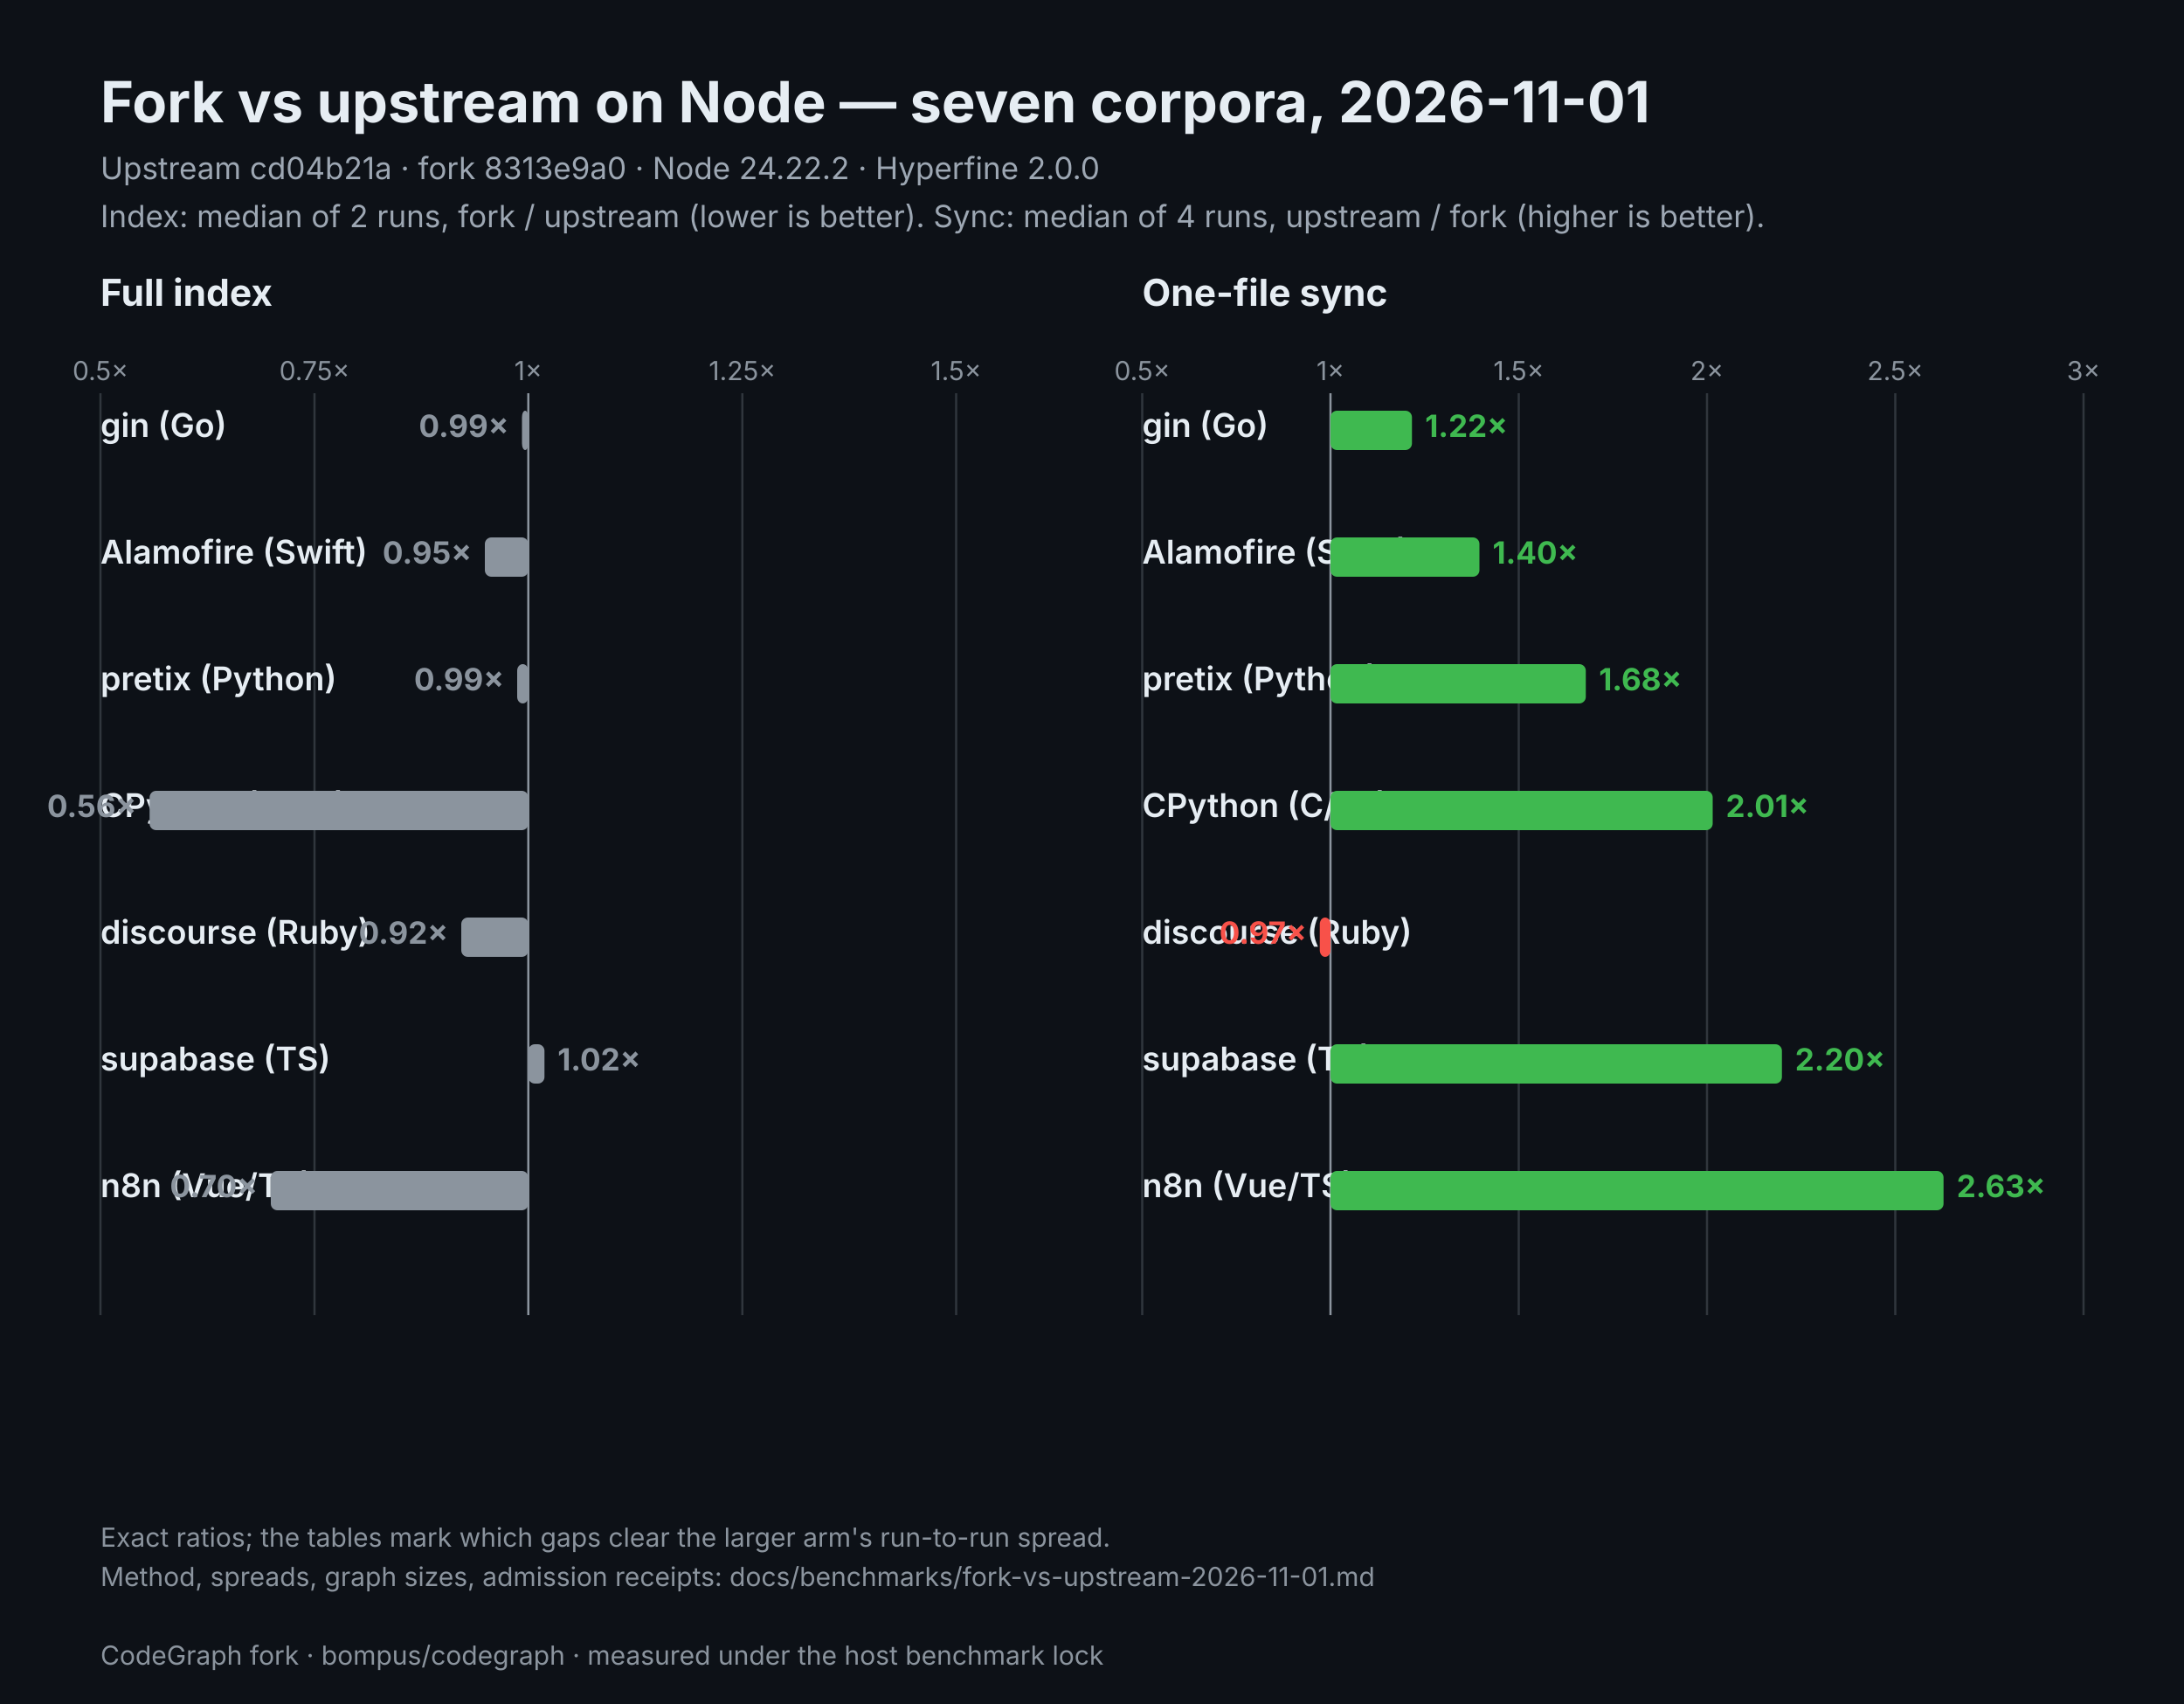
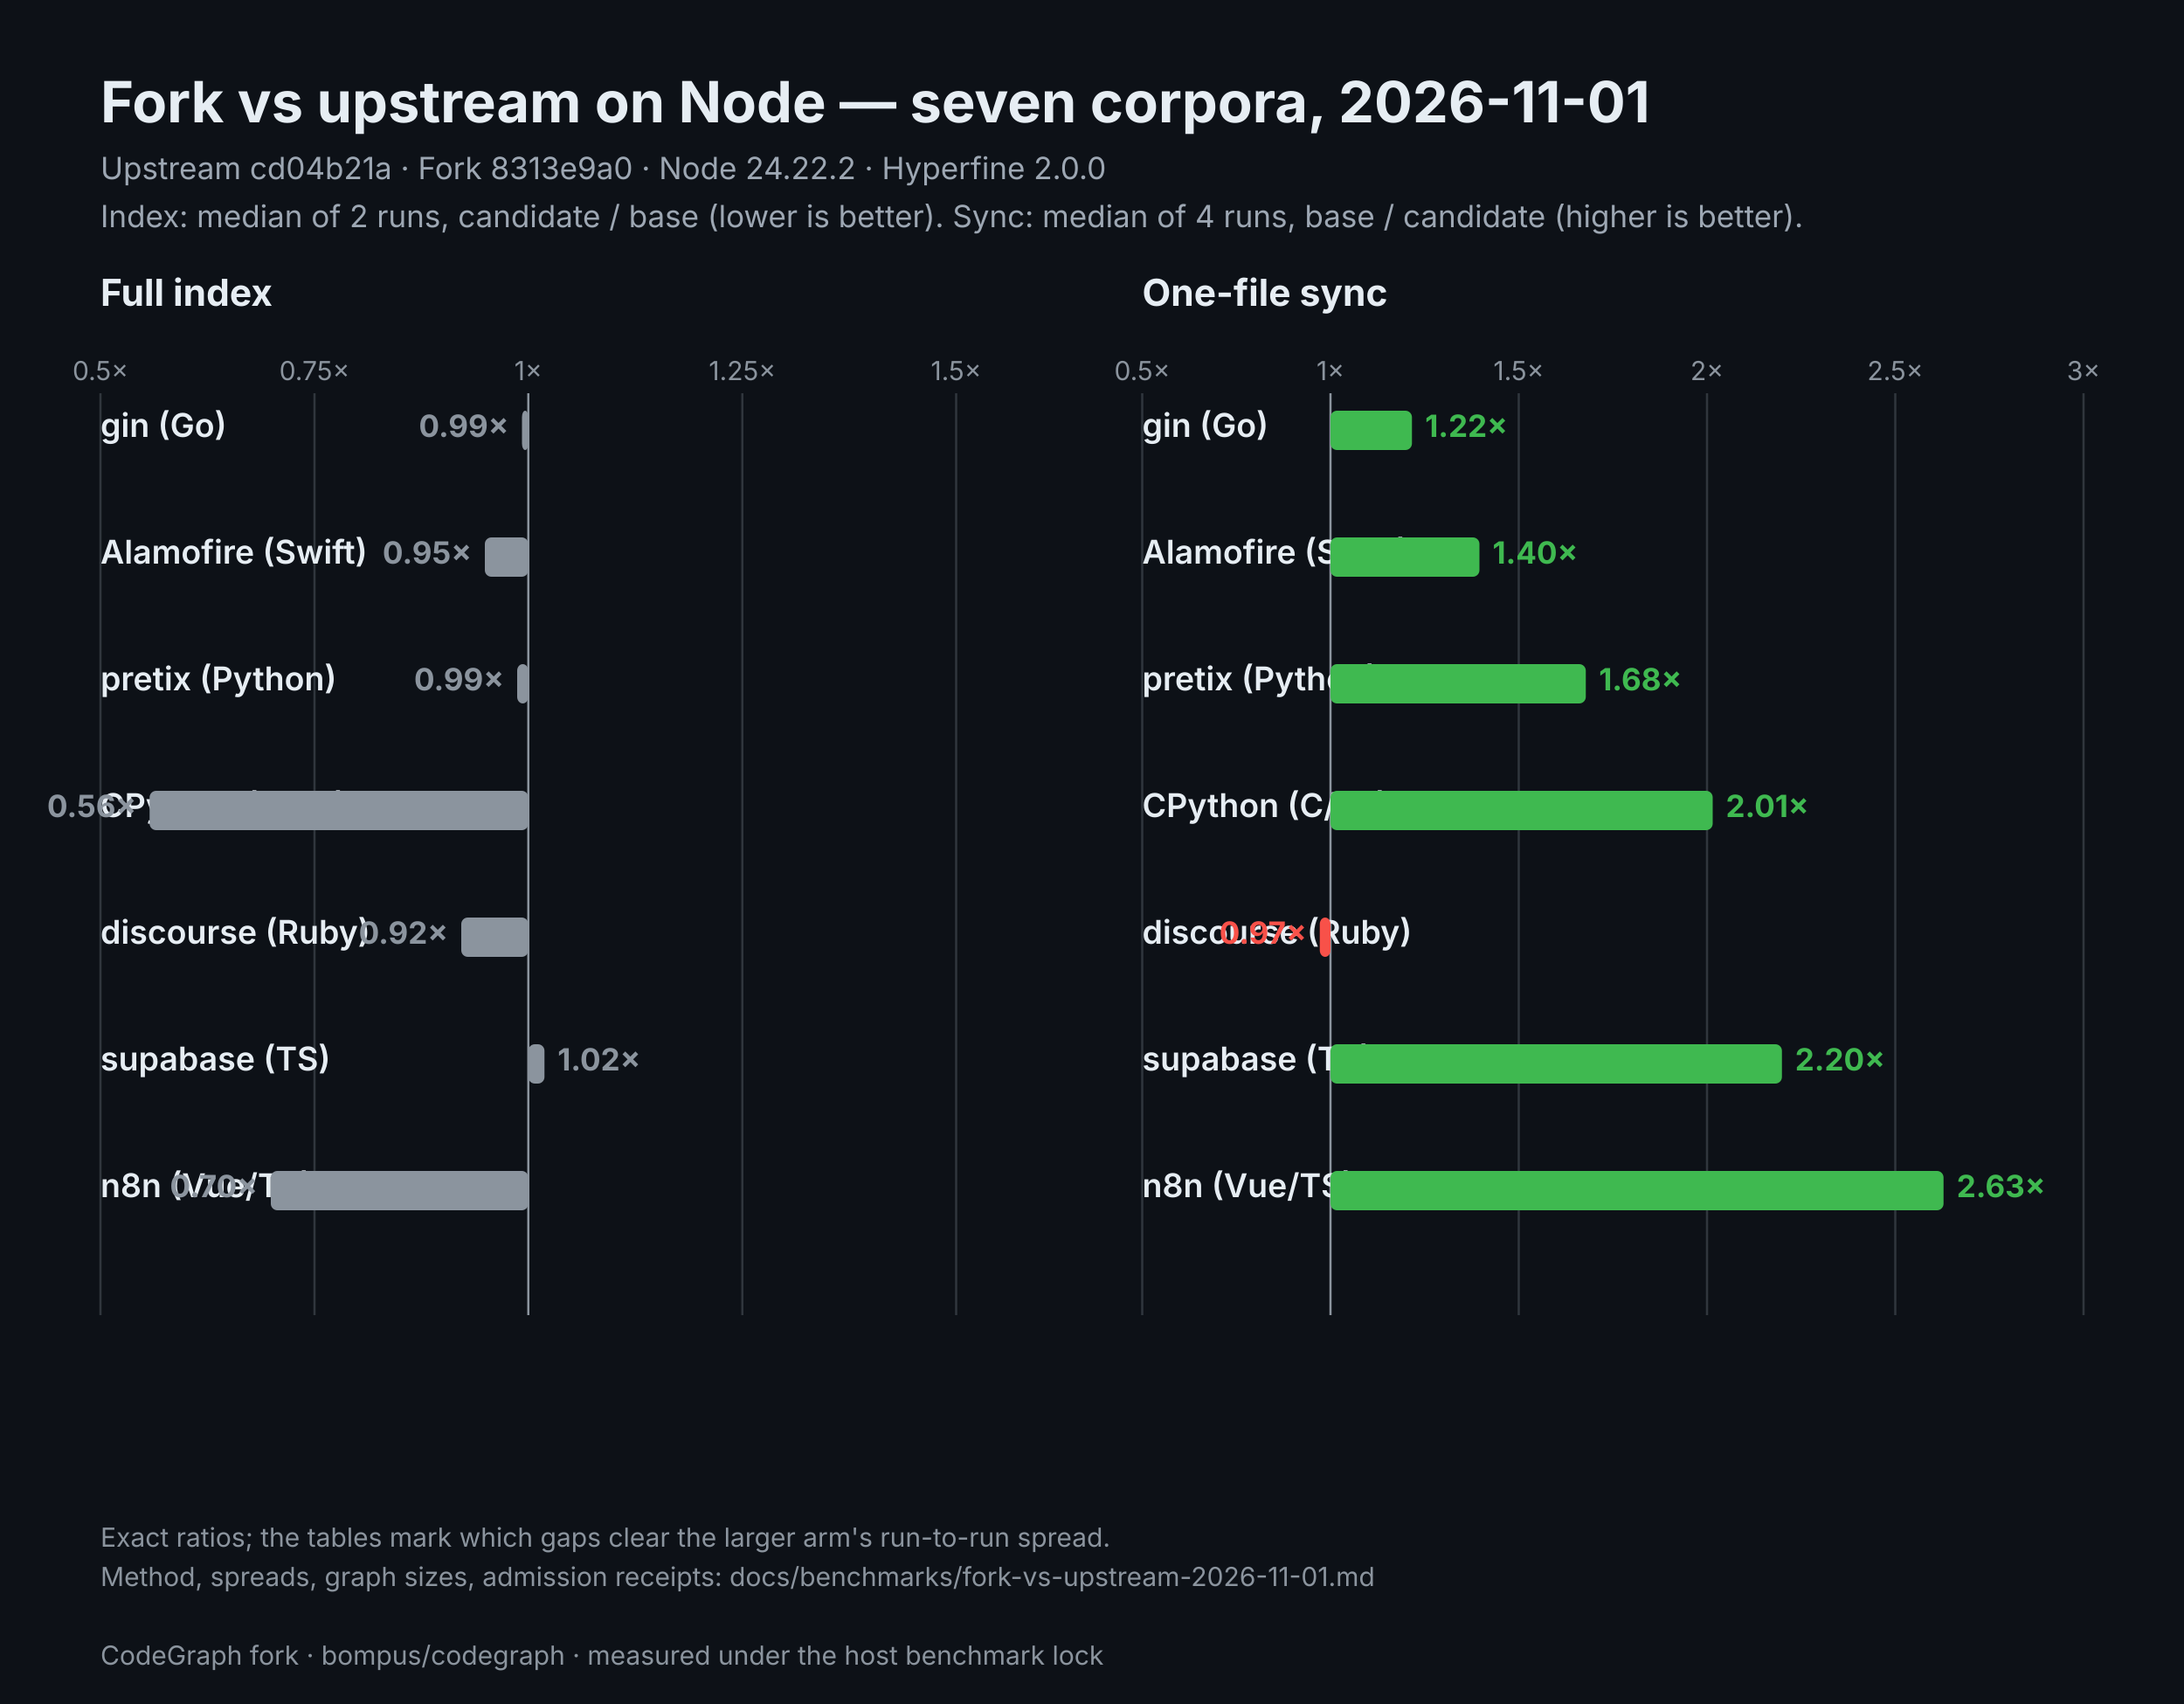
<svg xmlns="http://www.w3.org/2000/svg" width="1000" height="780" viewBox="0 0 1000 780" role="img" aria-label="Fork versus upstream on seven corpora, Node, 2026-11-01">
  <rect width="1000" height="780" fill="#0d1117" />
  <style>text{font-family:Inter,Segoe UI,system-ui,sans-serif;fill:#e6edf3}.title{font-size:26px;font-weight:700}.sub{font-size:14px;fill:#9da7b3}.corpus{font-size:15px;font-weight:600}.val{font-size:14px;font-weight:700}.axis{font-size:12px;fill:#8b949e}.good{fill:#3fb950}.bad{fill:#f85149}.tie{fill:#8b949e}</style>
  <text x="46" y="56" class="title">Fork vs upstream on Node — seven corpora, 2026-11-01</text>
-   <text x="46" y="82" class="sub">Upstream cd04b21a · fork 8313e9a0 · Node 24.22.2 · Hyperfine 2.0.0</text>
-   <text x="46" y="104" class="sub">Index: median of 2 runs, fork / upstream (lower is better). Sync: median of 4 runs, upstream / fork (higher is better).</text>
+   <text x="46" y="82" class="sub">Upstream cd04b21a · Fork 8313e9a0 · Node 24.22.2 · Hyperfine 2.0.0</text>
+   <text x="46" y="104" class="sub">Index: median of 2 runs, candidate / base (lower is better). Sync: median of 4 runs, base / candidate (higher is better).</text>
  <text x="46" y="140" style="font-size:17px;font-weight:700">Full index</text>
  <line x1="46" y1="180" x2="46" y2="602" stroke="#30363d" stroke-width="1" />
  <text x="46" y="174" class="axis" text-anchor="middle">0.5×</text>
  <line x1="144" y1="180" x2="144" y2="602" stroke="#30363d" stroke-width="1" />
  <text x="144" y="174" class="axis" text-anchor="middle">0.75×</text>
  <line x1="241.9" y1="180" x2="241.9" y2="602" stroke="#8b949e" stroke-width="1" />
  <text x="241.9" y="174" class="axis" text-anchor="middle">1×</text>
  <line x1="339.9" y1="180" x2="339.9" y2="602" stroke="#30363d" stroke-width="1" />
  <text x="339.9" y="174" class="axis" text-anchor="middle">1.25×</text>
  <line x1="437.8" y1="180" x2="437.8" y2="602" stroke="#30363d" stroke-width="1" />
  <text x="437.8" y="174" class="axis" text-anchor="middle">1.5×</text>
  <text x="46" y="200" class="corpus">gin (Go)</text>
  <rect x="239.0" y="188" width="2.9" height="18" rx="3" class="tie" />
  <text x="233.0" y="200" class="val tie" text-anchor="end">0.99×</text>
  <text x="46" y="258" class="corpus">Alamofire (Swift)</text>
  <rect x="222.0" y="246" width="19.9" height="18" rx="3" class="tie" />
  <text x="216.0" y="258" class="val tie" text-anchor="end">0.95×</text>
  <text x="46" y="316" class="corpus">pretix (Python)</text>
  <rect x="236.8" y="304" width="5.1" height="18" rx="3" class="tie" />
  <text x="230.8" y="316" class="val tie" text-anchor="end">0.99×</text>
  <text x="46" y="374" class="corpus">CPython (C/Py)</text>
  <rect x="68.5" y="362" width="173.4" height="18" rx="3" class="tie" />
  <text x="62.5" y="374" class="val tie" text-anchor="end">0.56×</text>
  <text x="46" y="432" class="corpus">discourse (Ruby)</text>
  <rect x="211.2" y="420" width="30.7" height="18" rx="3" class="tie" />
  <text x="205.2" y="432" class="val tie" text-anchor="end">0.92×</text>
  <text x="46" y="490" class="corpus">supabase (TS)</text>
  <rect x="241.9" y="478" width="7.4" height="18" rx="3" class="tie" />
  <text x="255.3" y="490" class="val tie" text-anchor="start">1.02×</text>
  <text x="46" y="548" class="corpus">n8n (Vue/TS)</text>
  <rect x="124.0" y="536" width="117.9" height="18" rx="3" class="tie" />
  <text x="118.0" y="548" class="val tie" text-anchor="end">0.70×</text>
  <text x="523.0" y="140" style="font-size:17px;font-weight:700">One-file sync</text>
  <line x1="523" y1="180" x2="523" y2="602" stroke="#30363d" stroke-width="1" />
  <text x="523" y="174" class="axis" text-anchor="middle">0.5×</text>
  <line x1="609.2" y1="180" x2="609.2" y2="602" stroke="#8b949e" stroke-width="1" />
  <text x="609.2" y="174" class="axis" text-anchor="middle">1×</text>
  <line x1="695.4" y1="180" x2="695.4" y2="602" stroke="#30363d" stroke-width="1" />
  <text x="695.4" y="174" class="axis" text-anchor="middle">1.5×</text>
  <line x1="781.6" y1="180" x2="781.6" y2="602" stroke="#30363d" stroke-width="1" />
  <text x="781.6" y="174" class="axis" text-anchor="middle">2×</text>
  <line x1="867.8" y1="180" x2="867.8" y2="602" stroke="#30363d" stroke-width="1" />
  <text x="867.8" y="174" class="axis" text-anchor="middle">2.5×</text>
  <line x1="954" y1="180" x2="954" y2="602" stroke="#30363d" stroke-width="1" />
  <text x="954" y="174" class="axis" text-anchor="middle">3×</text>
  <text x="523.0" y="200" class="corpus">gin (Go)</text>
  <rect x="609.2" y="188" width="37.3" height="18" rx="3" class="good" />
  <text x="652.5" y="200" class="val good" text-anchor="start">1.22×</text>
  <text x="523.0" y="258" class="corpus">Alamofire (Swift)</text>
  <rect x="609.2" y="246" width="68.2" height="18" rx="3" class="good" />
  <text x="683.4" y="258" class="val good" text-anchor="start">1.40×</text>
  <text x="523.0" y="316" class="corpus">pretix (Python)</text>
  <rect x="609.2" y="304" width="116.9" height="18" rx="3" class="good" />
  <text x="732.1" y="316" class="val good" text-anchor="start">1.68×</text>
  <text x="523.0" y="374" class="corpus">CPython (C/Py)</text>
  <rect x="609.2" y="362" width="175.0" height="18" rx="3" class="good" />
  <text x="790.2" y="374" class="val good" text-anchor="start">2.01×</text>
  <text x="523.0" y="432" class="corpus">discourse (Ruby)</text>
  <rect x="604.3" y="420" width="4.9" height="18" rx="3" class="bad" />
  <text x="598.3" y="432" class="val bad" text-anchor="end">0.97×</text>
  <text x="523.0" y="490" class="corpus">supabase (TS)</text>
  <rect x="609.2" y="478" width="206.7" height="18" rx="3" class="good" />
  <text x="821.9" y="490" class="val good" text-anchor="start">2.20×</text>
  <text x="523.0" y="548" class="corpus">n8n (Vue/TS)</text>
  <rect x="609.2" y="536" width="280.7" height="18" rx="3" class="good" />
  <text x="895.9" y="548" class="val good" text-anchor="start">2.63×</text>
  <text x="46" y="708" class="axis">Exact ratios; the tables mark which gaps clear the larger arm's run-to-run spread.</text>
  <text x="46" y="726" class="axis">Method, spreads, graph sizes, admission receipts: docs/benchmarks/fork-vs-upstream-2026-11-01.md</text>
  <text x="46" y="762" class="axis">CodeGraph fork · bompus/codegraph · measured under the host benchmark lock</text>
</svg>
